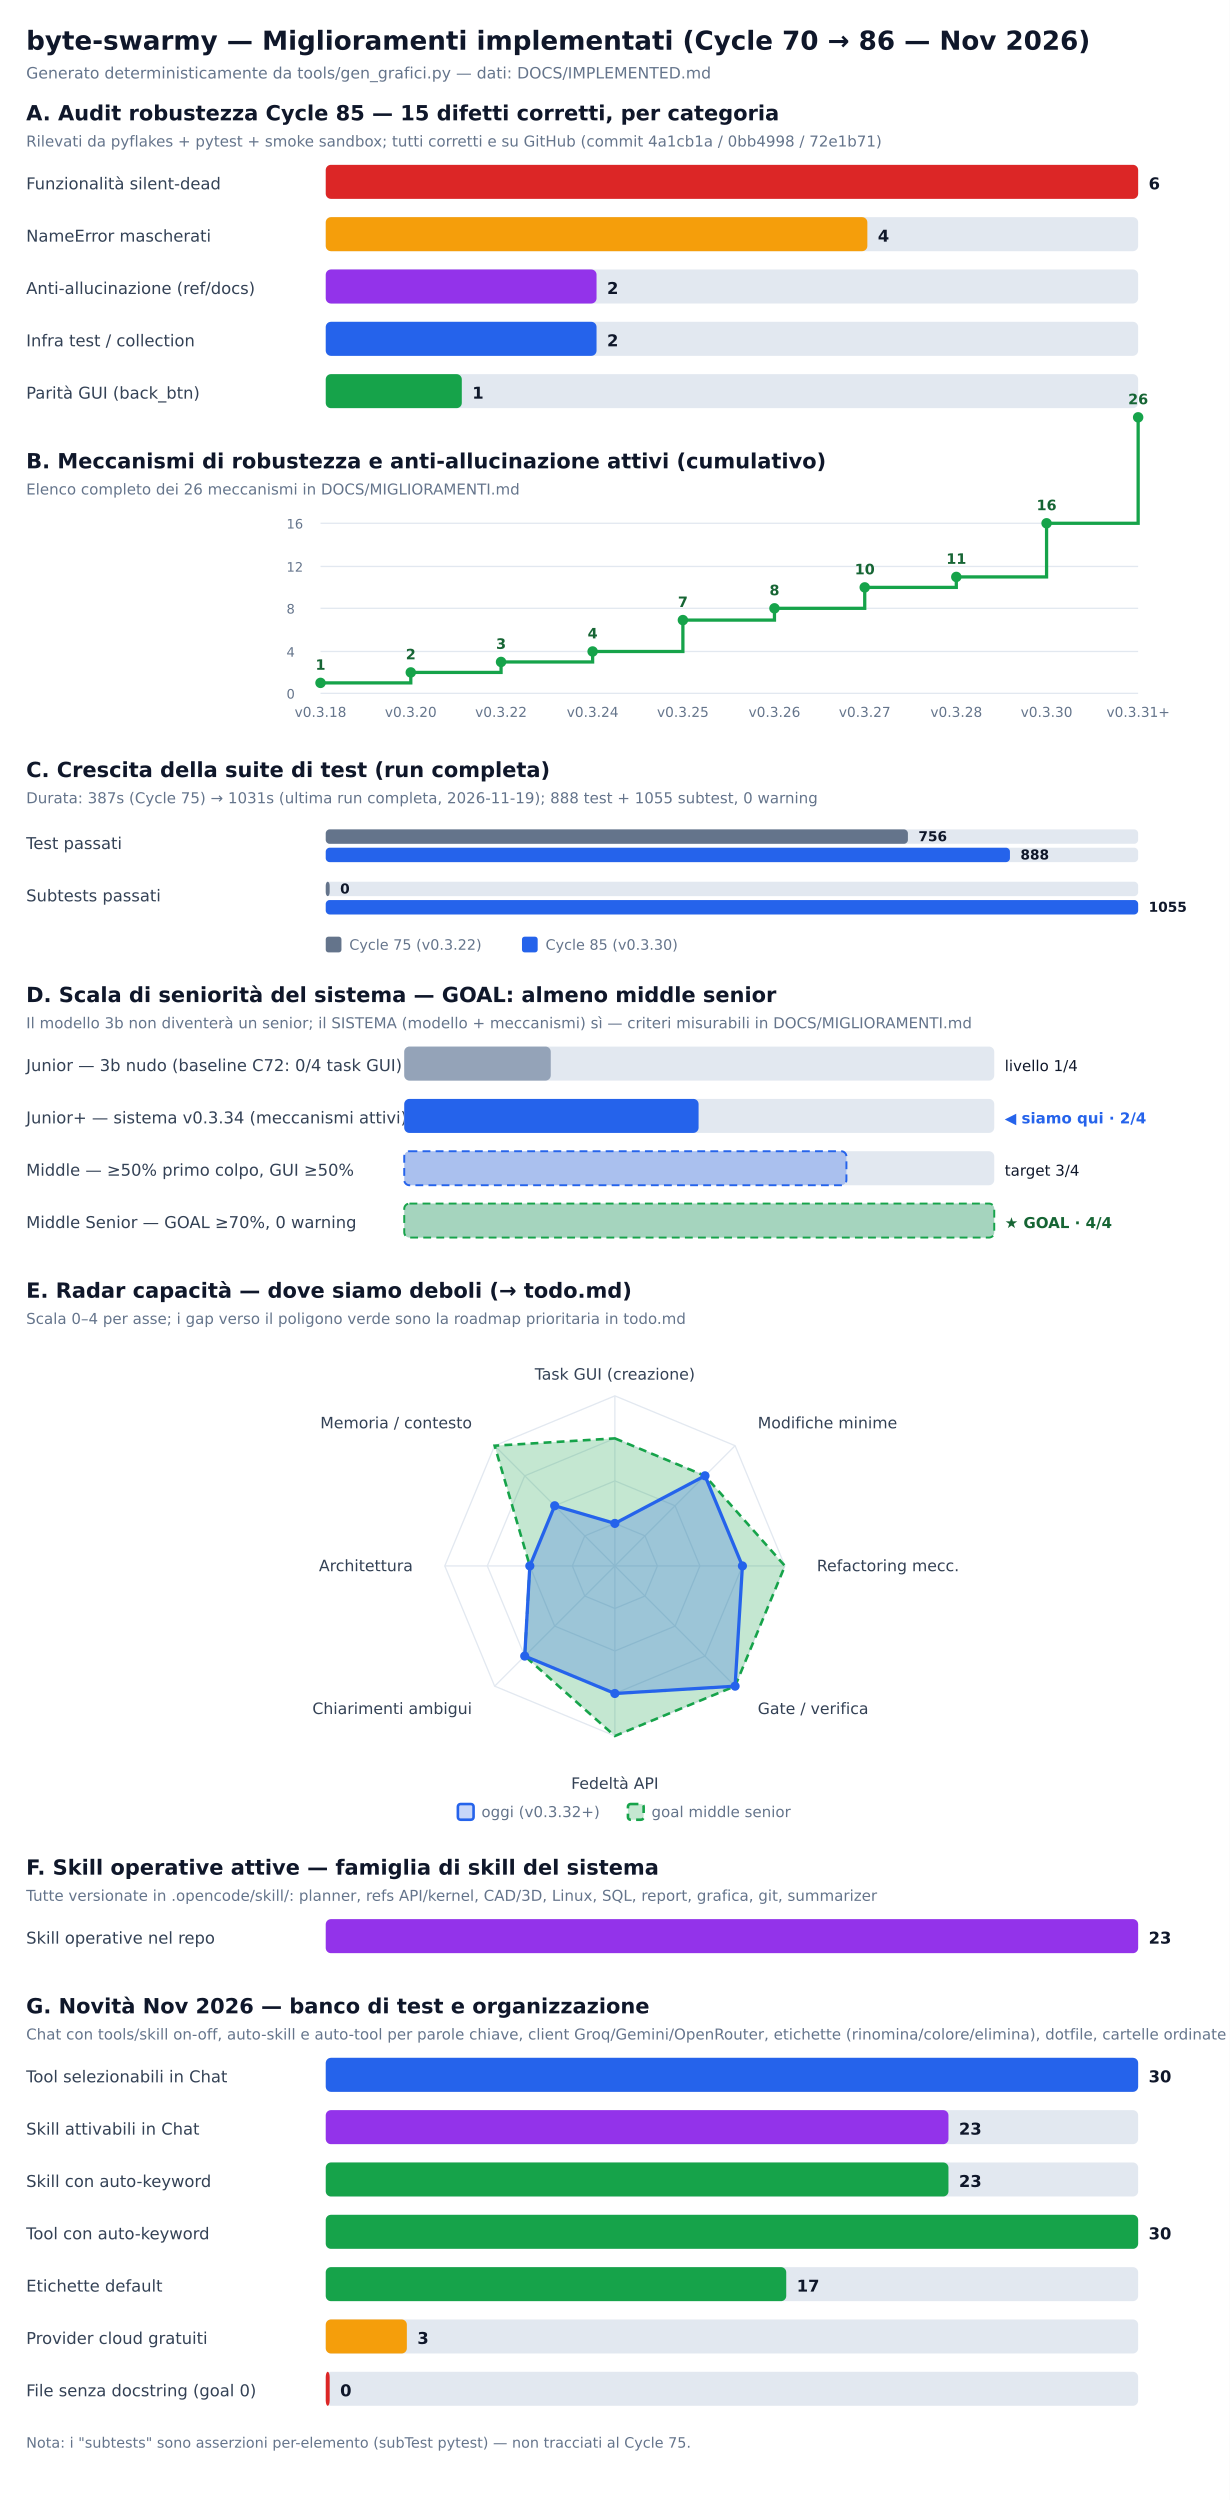
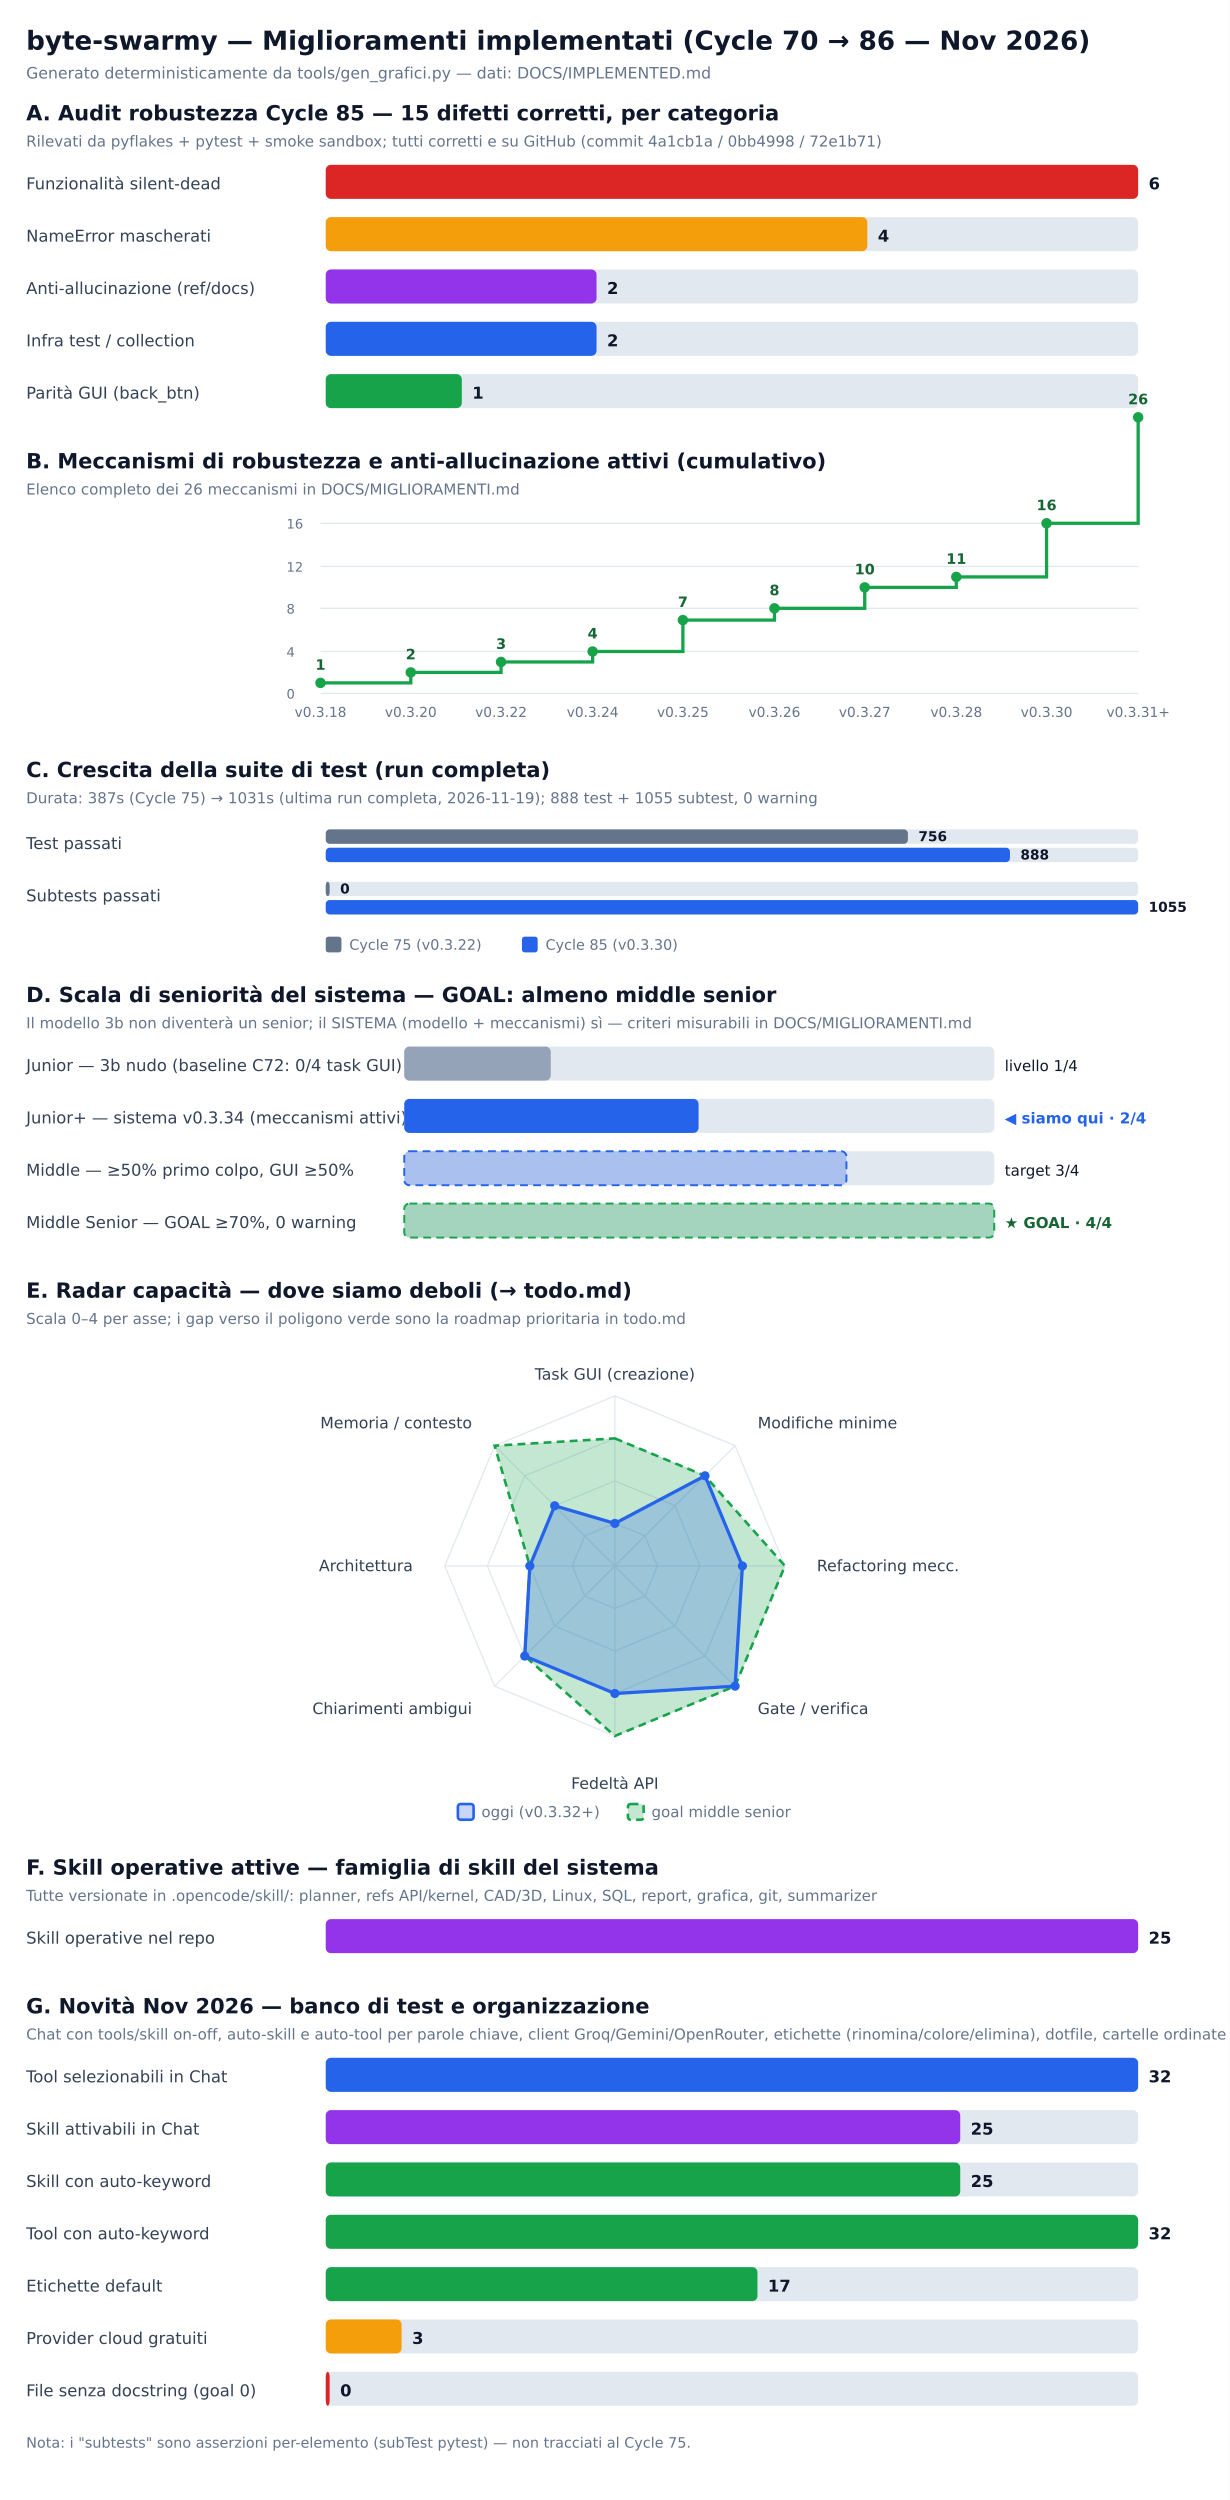
<svg xmlns="http://www.w3.org/2000/svg" width="940" height="1911" viewBox="0 0 940 1911">
  <rect width="940" height="1911" fill="#ffffff" />
  <text x="20" y="38" font-family="DejaVu Sans, sans-serif" font-size="20" font-weight="bold" fill="#0f172a">byte-swarmy — Miglioramenti implementati (Cycle 70 → 86 — Nov 2026)</text>
  <text x="20" y="60" font-family="DejaVu Sans, sans-serif" font-size="12" fill="#64748b">Generato deterministicamente da tools/gen_grafici.py — dati: DOCS/IMPLEMENTED.md</text>
  <text x="20" y="92" font-family="DejaVu Sans, sans-serif" font-size="16" font-weight="bold" fill="#0f172a">A. Audit robustezza Cycle 85 — 15 difetti corretti, per categoria</text>
  <text x="20" y="112" font-family="DejaVu Sans, sans-serif" font-size="11.5" fill="#64748b">Rilevati da pyflakes + pytest + smoke sandbox; tutti corretti e su GitHub (commit 4a1cb1a / 0bb4998 / 72e1b71)</text>
  <text x="20" y="144.72" font-family="DejaVu Sans, sans-serif" font-size="12.5" fill="#334155">Funzionalità silent-dead</text>
  <rect x="249" y="126" width="621" height="26" rx="4" fill="#e2e8f0" />
  <rect x="249" y="126" width="621" height="26" rx="4" fill="#dc2626" />
  <text x="878" y="144.72" font-family="DejaVu Sans, sans-serif" font-size="12.5" font-weight="bold" fill="#0f172a">6</text>
  <text x="20" y="184.72" font-family="DejaVu Sans, sans-serif" font-size="12.5" fill="#334155">NameError mascherati</text>
  <rect x="249" y="166" width="621" height="26" rx="4" fill="#e2e8f0" />
  <rect x="249" y="166" width="414" height="26" rx="4" fill="#f59e0b" />
  <text x="671" y="184.72" font-family="DejaVu Sans, sans-serif" font-size="12.5" font-weight="bold" fill="#0f172a">4</text>
  <text x="20" y="224.72" font-family="DejaVu Sans, sans-serif" font-size="12.5" fill="#334155">Anti-allucinazione (ref/docs)</text>
  <rect x="249" y="206" width="621" height="26" rx="4" fill="#e2e8f0" />
  <rect x="249" y="206" width="207" height="26" rx="4" fill="#9333ea" />
  <text x="464" y="224.72" font-family="DejaVu Sans, sans-serif" font-size="12.5" font-weight="bold" fill="#0f172a">2</text>
  <text x="20" y="264.72" font-family="DejaVu Sans, sans-serif" font-size="12.5" fill="#334155">Infra test / collection</text>
  <rect x="249" y="246" width="621" height="26" rx="4" fill="#e2e8f0" />
  <rect x="249" y="246" width="207" height="26" rx="4" fill="#2563eb" />
  <text x="464" y="264.72" font-family="DejaVu Sans, sans-serif" font-size="12.5" font-weight="bold" fill="#0f172a">2</text>
  <text x="20" y="304.72" font-family="DejaVu Sans, sans-serif" font-size="12.5" fill="#334155">Parità GUI (back_btn)</text>
  <rect x="249" y="286" width="621" height="26" rx="4" fill="#e2e8f0" />
  <rect x="249" y="286" width="104" height="26" rx="4" fill="#16a34a" />
  <text x="361" y="304.72" font-family="DejaVu Sans, sans-serif" font-size="12.5" font-weight="bold" fill="#0f172a">1</text>
  <text x="20" y="358" font-family="DejaVu Sans, sans-serif" font-size="16" font-weight="bold" fill="#0f172a">B. Meccanismi di robustezza e anti-allucinazione attivi (cumulativo)</text>
  <text x="20" y="378" font-family="DejaVu Sans, sans-serif" font-size="11.5" fill="#64748b">Elenco completo dei 26 meccanismi in DOCS/MIGLIORAMENTI.md</text>
  <line x1="245" y1="530" x2="870" y2="530" stroke="#e2e8f0" stroke-width="1" />
  <text x="219" y="534" font-family="DejaVu Sans, sans-serif" font-size="10" fill="#64748b">0</text>
  <line x1="245" y1="498" x2="870" y2="498" stroke="#e2e8f0" stroke-width="1" />
  <text x="219" y="502" font-family="DejaVu Sans, sans-serif" font-size="10" fill="#64748b">4</text>
  <line x1="245" y1="465" x2="870" y2="465" stroke="#e2e8f0" stroke-width="1" />
  <text x="219" y="469" font-family="DejaVu Sans, sans-serif" font-size="10" fill="#64748b">8</text>
  <line x1="245" y1="433" x2="870" y2="433" stroke="#e2e8f0" stroke-width="1" />
  <text x="219" y="437" font-family="DejaVu Sans, sans-serif" font-size="10" fill="#64748b">12</text>
  <line x1="245" y1="400" x2="870" y2="400" stroke="#e2e8f0" stroke-width="1" />
  <text x="219" y="404" font-family="DejaVu Sans, sans-serif" font-size="10" fill="#64748b">16</text>
  <path d="M 245 522 L 314 522 L 314 514 L 383 514 L 383 506 L 453 506 L 453 498 L 522 498 L 522 474 L 592 474 L 592 465 L 661 465 L 661 449 L 731 449 L 731 441 L 800 441 L 800 400 L 870 400 L 870 319" fill="none" stroke="#16a34a" stroke-width="2.5" />
  <circle cx="245" cy="522" r="4" fill="#16a34a" />
  <text x="245" y="512" font-family="DejaVu Sans, sans-serif" font-size="11" font-weight="bold" fill="#166534" text-anchor="middle">1</text>
  <text x="245" y="548" font-family="DejaVu Sans, sans-serif" font-size="10.5" fill="#64748b" text-anchor="middle">v0.3.18</text>
  <circle cx="314" cy="514" r="4" fill="#16a34a" />
  <text x="314" y="504" font-family="DejaVu Sans, sans-serif" font-size="11" font-weight="bold" fill="#166534" text-anchor="middle">2</text>
  <text x="314" y="548" font-family="DejaVu Sans, sans-serif" font-size="10.5" fill="#64748b" text-anchor="middle">v0.3.20</text>
  <circle cx="383" cy="506" r="4" fill="#16a34a" />
  <text x="383" y="496" font-family="DejaVu Sans, sans-serif" font-size="11" font-weight="bold" fill="#166534" text-anchor="middle">3</text>
  <text x="383" y="548" font-family="DejaVu Sans, sans-serif" font-size="10.5" fill="#64748b" text-anchor="middle">v0.3.22</text>
  <circle cx="453" cy="498" r="4" fill="#16a34a" />
  <text x="453" y="488" font-family="DejaVu Sans, sans-serif" font-size="11" font-weight="bold" fill="#166534" text-anchor="middle">4</text>
  <text x="453" y="548" font-family="DejaVu Sans, sans-serif" font-size="10.5" fill="#64748b" text-anchor="middle">v0.3.24</text>
  <circle cx="522" cy="474" r="4" fill="#16a34a" />
  <text x="522" y="464" font-family="DejaVu Sans, sans-serif" font-size="11" font-weight="bold" fill="#166534" text-anchor="middle">7</text>
  <text x="522" y="548" font-family="DejaVu Sans, sans-serif" font-size="10.5" fill="#64748b" text-anchor="middle">v0.3.25</text>
  <circle cx="592" cy="465" r="4" fill="#16a34a" />
  <text x="592" y="455" font-family="DejaVu Sans, sans-serif" font-size="11" font-weight="bold" fill="#166534" text-anchor="middle">8</text>
  <text x="592" y="548" font-family="DejaVu Sans, sans-serif" font-size="10.5" fill="#64748b" text-anchor="middle">v0.3.26</text>
  <circle cx="661" cy="449" r="4" fill="#16a34a" />
  <text x="661" y="439" font-family="DejaVu Sans, sans-serif" font-size="11" font-weight="bold" fill="#166534" text-anchor="middle">10</text>
  <text x="661" y="548" font-family="DejaVu Sans, sans-serif" font-size="10.5" fill="#64748b" text-anchor="middle">v0.3.27</text>
  <circle cx="731" cy="441" r="4" fill="#16a34a" />
  <text x="731" y="431" font-family="DejaVu Sans, sans-serif" font-size="11" font-weight="bold" fill="#166534" text-anchor="middle">11</text>
  <text x="731" y="548" font-family="DejaVu Sans, sans-serif" font-size="10.5" fill="#64748b" text-anchor="middle">v0.3.28</text>
  <circle cx="800" cy="400" r="4" fill="#16a34a" />
  <text x="800" y="390" font-family="DejaVu Sans, sans-serif" font-size="11" font-weight="bold" fill="#166534" text-anchor="middle">16</text>
  <text x="800" y="548" font-family="DejaVu Sans, sans-serif" font-size="10.5" fill="#64748b" text-anchor="middle">v0.3.30</text>
  <circle cx="870" cy="319" r="4" fill="#16a34a" />
  <text x="870" y="309" font-family="DejaVu Sans, sans-serif" font-size="11" font-weight="bold" fill="#166534" text-anchor="middle">26</text>
  <text x="870" y="548" font-family="DejaVu Sans, sans-serif" font-size="10.5" fill="#64748b" text-anchor="middle">v0.3.31+</text>
  <text x="20" y="594" font-family="DejaVu Sans, sans-serif" font-size="16" font-weight="bold" fill="#0f172a">C. Crescita della suite di test (run completa)</text>
  <text x="20" y="614" font-family="DejaVu Sans, sans-serif" font-size="11.5" fill="#64748b">Durata: 387s (Cycle 75) → 1031s (ultima run completa, 2026-11-19); 888 test + 1055 subtest, 0 warning</text>
  <text x="20" y="649" font-family="DejaVu Sans, sans-serif" font-size="12.5" fill="#334155">Test passati</text>
  <rect x="249" y="634" width="621" height="11" rx="3" fill="#e2e8f0" />
  <rect x="249" y="634" width="445" height="11" rx="3" fill="#64748b" />
  <text x="702" y="643" font-family="DejaVu Sans, sans-serif" font-size="10.5" font-weight="bold" fill="#0f172a">756</text>
  <rect x="249" y="648" width="621" height="11" rx="3" fill="#e2e8f0" />
  <rect x="249" y="648" width="523" height="11" rx="3" fill="#2563eb" />
  <text x="780" y="657" font-family="DejaVu Sans, sans-serif" font-size="10.5" font-weight="bold" fill="#0f172a">888</text>
  <text x="20" y="689" font-family="DejaVu Sans, sans-serif" font-size="12.5" fill="#334155">Subtests passati</text>
  <rect x="249" y="674" width="621" height="11" rx="3" fill="#e2e8f0" />
  <rect x="249" y="674" width="3" height="11" rx="3" fill="#64748b" />
  <text x="260" y="683" font-family="DejaVu Sans, sans-serif" font-size="10.5" font-weight="bold" fill="#0f172a">0</text>
  <rect x="249" y="688" width="621" height="11" rx="3" fill="#e2e8f0" />
  <rect x="249" y="688" width="621" height="11" rx="3" fill="#2563eb" />
  <text x="878" y="697" font-family="DejaVu Sans, sans-serif" font-size="10.5" font-weight="bold" fill="#0f172a">1055</text>
  <rect x="249" y="716" width="12" height="12" rx="2" fill="#64748b" />
  <text x="267" y="726" font-family="DejaVu Sans, sans-serif" font-size="11" fill="#64748b">Cycle 75 (v0.3.22)</text>
  <rect x="399" y="716" width="12" height="12" rx="2" fill="#2563eb" />
  <text x="417" y="726" font-family="DejaVu Sans, sans-serif" font-size="11" fill="#64748b">Cycle 85 (v0.3.30)</text>
  <text x="20" y="766" font-family="DejaVu Sans, sans-serif" font-size="16" font-weight="bold" fill="#0f172a">D. Scala di seniorità del sistema — GOAL: almeno middle senior</text>
  <text x="20" y="786" font-family="DejaVu Sans, sans-serif" font-size="11.5" fill="#64748b">Il modello 3b non diventerà un senior; il SISTEMA (modello + meccanismi) sì — criteri misurabili in DOCS/MIGLIORAMENTI.md</text>
  <text x="20" y="818.72" font-family="DejaVu Sans, sans-serif" font-size="12.5" fill="#334155">Junior — 3b nudo (baseline C72: 0/4 task GUI)</text>
  <rect x="309" y="800" width="451" height="26" rx="4" fill="#e2e8f0" />
  <rect x="309" y="800" width="112" height="26" rx="4" fill="#94a3b8" fill-opacity="1.0" />
  <text x="768" y="818.72" font-family="DejaVu Sans, sans-serif" font-size="11.5" font-weight="normal" fill="#0f172a">livello 1/4</text>
  <text x="20" y="858.72" font-family="DejaVu Sans, sans-serif" font-size="12.5" fill="#334155">Junior+ — sistema v0.3.34 (meccanismi attivi)</text>
  <rect x="309" y="840" width="451" height="26" rx="4" fill="#e2e8f0" />
  <rect x="309" y="840" width="225" height="26" rx="4" fill="#2563eb" fill-opacity="1.0" />
  <text x="768" y="858.72" font-family="DejaVu Sans, sans-serif" font-size="11.5" font-weight="bold" fill="#2563eb">◀ siamo qui · 2/4</text>
  <text x="20" y="898.72" font-family="DejaVu Sans, sans-serif" font-size="12.5" fill="#334155">Middle — ≥50% primo colpo, GUI ≥50%</text>
  <rect x="309" y="880" width="451" height="26" rx="4" fill="#e2e8f0" />
  <rect x="309" y="880" width="338" height="26" rx="4" fill="#2563eb" fill-opacity="0.30" />
  <rect x="309" y="880" width="338" height="26" rx="4" fill="none" stroke="#2563eb" stroke-width="1.5" stroke-dasharray="6,4" />
  <text x="768" y="898.72" font-family="DejaVu Sans, sans-serif" font-size="11.5" font-weight="normal" fill="#0f172a">target 3/4</text>
  <text x="20" y="938.72" font-family="DejaVu Sans, sans-serif" font-size="12.5" fill="#334155">Middle Senior — GOAL ≥70%, 0 warning</text>
  <rect x="309" y="920" width="451" height="26" rx="4" fill="#e2e8f0" />
  <rect x="309" y="920" width="451" height="26" rx="4" fill="#16a34a" fill-opacity="0.30" />
  <rect x="309" y="920" width="451" height="26" rx="4" fill="none" stroke="#16a34a" stroke-width="1.5" stroke-dasharray="6,4" />
  <text x="768" y="938.72" font-family="DejaVu Sans, sans-serif" font-size="11.5" font-weight="bold" fill="#166534">★ GOAL · 4/4</text>
  <text x="20" y="992" font-family="DejaVu Sans, sans-serif" font-size="16" font-weight="bold" fill="#0f172a">E. Radar capacità — dove siamo deboli (→ todo.md)</text>
  <text x="20" y="1012" font-family="DejaVu Sans, sans-serif" font-size="11.5" fill="#64748b">Scala 0–4 per asse; i gap verso il poligono verde sono la roadmap prioritaria in todo.md</text>
  <polygon points="470.0,1164.5 493.0,1174.0 502.5,1197.0 493.0,1220.0 470.0,1229.5 447.0,1220.0 437.5,1197.0 447.0,1174.0" fill="none" stroke="#e2e8f0" stroke-width="1" />
  <polygon points="470.0,1132.0 516.0,1151.0 535.0,1197.0 516.0,1243.0 470.0,1262.0 424.0,1243.0 405.0,1197.0 424.0,1151.0" fill="none" stroke="#e2e8f0" stroke-width="1" />
  <polygon points="470.0,1099.5 538.9,1128.1 567.5,1197.0 538.9,1265.9 470.0,1294.5 401.1,1265.9 372.5,1197.0 401.1,1128.1" fill="none" stroke="#e2e8f0" stroke-width="1" />
  <polygon points="470.0,1067.0 561.9,1105.1 600.0,1197.0 561.9,1288.9 470.0,1327.0 378.1,1288.9 340.0,1197.0 378.1,1105.1" fill="none" stroke="#e2e8f0" stroke-width="1" />
  <line x1="470" y1="1197" x2="470.0" y2="1067.0" stroke="#e2e8f0" stroke-width="1" />
  <text x="470.0" y="1054.6" font-family="DejaVu Sans, sans-serif" font-size="12" fill="#334155" text-anchor="middle">Task GUI (creazione)</text>
  <line x1="470" y1="1197" x2="561.9" y2="1105.1" stroke="#e2e8f0" stroke-width="1" />
  <text x="579.2" y="1091.8" font-family="DejaVu Sans, sans-serif" font-size="12" fill="#334155" text-anchor="start">Modifiche minime</text>
  <line x1="470" y1="1197" x2="600.0" y2="1197.0" stroke="#e2e8f0" stroke-width="1" />
  <text x="624.4" y="1201.0" font-family="DejaVu Sans, sans-serif" font-size="12" fill="#334155" text-anchor="start">Refactoring mecc.</text>
  <line x1="470" y1="1197" x2="561.9" y2="1288.9" stroke="#e2e8f0" stroke-width="1" />
  <text x="579.2" y="1310.2" font-family="DejaVu Sans, sans-serif" font-size="12" fill="#334155" text-anchor="start">Gate / verifica</text>
  <line x1="470" y1="1197" x2="470.0" y2="1327.0" stroke="#e2e8f0" stroke-width="1" />
  <text x="470.0" y="1367.4" font-family="DejaVu Sans, sans-serif" font-size="12" fill="#334155" text-anchor="middle">Fedeltà API</text>
  <line x1="470" y1="1197" x2="378.1" y2="1288.9" stroke="#e2e8f0" stroke-width="1" />
  <text x="360.8" y="1310.2" font-family="DejaVu Sans, sans-serif" font-size="12" fill="#334155" text-anchor="end">Chiarimenti ambigui</text>
  <line x1="470" y1="1197" x2="340.0" y2="1197.0" stroke="#e2e8f0" stroke-width="1" />
  <text x="315.6" y="1201.0" font-family="DejaVu Sans, sans-serif" font-size="12" fill="#334155" text-anchor="end">Architettura</text>
  <line x1="470" y1="1197" x2="378.1" y2="1105.1" stroke="#e2e8f0" stroke-width="1" />
  <text x="360.8" y="1091.8" font-family="DejaVu Sans, sans-serif" font-size="12" fill="#334155" text-anchor="end">Memoria / contesto</text>
  <polygon points="470.0,1099.5 538.9,1128.1 600.0,1197.0 561.9,1288.9 470.0,1327.0 401.1,1265.9 405.0,1197.0 378.1,1105.1" fill="#16a34a" fill-opacity="0.25" stroke="#16a34a" stroke-width="2" stroke-dasharray="6,4" stroke-opacity="1" />
  <polygon points="470.0,1164.5 538.9,1128.1 567.5,1197.0 561.9,1288.9 470.0,1294.5 401.1,1265.9 405.0,1197.0 424.0,1151.0" fill="#2563eb" fill-opacity="0.25" stroke="#2563eb" stroke-width="2.5" stroke-opacity="1" />
  <circle cx="470.0" cy="1164.5" r="3.5" fill="#2563eb" />
  <circle cx="538.9" cy="1128.1" r="3.5" fill="#2563eb" />
  <circle cx="567.5" cy="1197.0" r="3.5" fill="#2563eb" />
  <circle cx="561.9" cy="1288.9" r="3.5" fill="#2563eb" />
  <circle cx="470.0" cy="1294.5" r="3.5" fill="#2563eb" />
  <circle cx="401.1" cy="1265.9" r="3.5" fill="#2563eb" />
  <circle cx="405.0" cy="1197.0" r="3.5" fill="#2563eb" />
  <circle cx="424.0" cy="1151.0" r="3.5" fill="#2563eb" />
  <rect x="350" y="1379" width="12" height="12" rx="2" fill="#2563eb" fill-opacity="0.25" stroke="#2563eb" stroke-width="2" />
  <text x="368" y="1389" font-family="DejaVu Sans, sans-serif" font-size="11.5" fill="#64748b">oggi (v0.3.32+)</text>
  <rect x="480" y="1379" width="12" height="12" rx="2" fill="#16a34a" fill-opacity="0.25" stroke="#16a34a" stroke-width="2" stroke-dasharray="6,4" />
  <text x="498" y="1389" font-family="DejaVu Sans, sans-serif" font-size="11.5" fill="#64748b">goal middle senior</text>
  <text x="20" y="1433" font-family="DejaVu Sans, sans-serif" font-size="16" font-weight="bold" fill="#0f172a">F. Skill operative attive — famiglia di skill del sistema</text>
  <text x="20" y="1453" font-family="DejaVu Sans, sans-serif" font-size="11.5" fill="#64748b">Tutte versionate in .opencode/skill/: planner, refs API/kernel, CAD/3D, Linux, SQL, report, grafica, git, summarizer</text>
  <text x="20" y="1485.72" font-family="DejaVu Sans, sans-serif" font-size="12.5" fill="#334155">Skill operative nel repo</text>
  <rect x="249" y="1467" width="621" height="26" rx="4" fill="#e2e8f0" />
  <rect x="249" y="1467" width="621" height="26" rx="4" fill="#9333ea" />
-   <text x="878" y="1485.72" font-family="DejaVu Sans, sans-serif" font-size="12.5" font-weight="bold" fill="#0f172a">23</text>
+   <text x="878" y="1485.72" font-family="DejaVu Sans, sans-serif" font-size="12.5" font-weight="bold" fill="#0f172a">25</text>
  <text x="20" y="1539" font-family="DejaVu Sans, sans-serif" font-size="16" font-weight="bold" fill="#0f172a">G. Novità Nov 2026 — banco di test e organizzazione</text>
  <text x="20" y="1559" font-family="DejaVu Sans, sans-serif" font-size="11.5" fill="#64748b">Chat con tools/skill on-off, auto-skill e auto-tool per parole chiave, client Groq/Gemini/OpenRouter, etichette (rinomina/colore/elimina), dotfile, cartelle ordinate (TOOLS/), 0 docstring mancanti</text>
  <text x="20" y="1591.72" font-family="DejaVu Sans, sans-serif" font-size="12.5" fill="#334155">Tool selezionabili in Chat</text>
  <rect x="249" y="1573" width="621" height="26" rx="4" fill="#e2e8f0" />
  <rect x="249" y="1573" width="621" height="26" rx="4" fill="#2563eb" />
-   <text x="878" y="1591.72" font-family="DejaVu Sans, sans-serif" font-size="12.5" font-weight="bold" fill="#0f172a">30</text>
+   <text x="878" y="1591.72" font-family="DejaVu Sans, sans-serif" font-size="12.5" font-weight="bold" fill="#0f172a">32</text>
  <text x="20" y="1631.72" font-family="DejaVu Sans, sans-serif" font-size="12.5" fill="#334155">Skill attivabili in Chat</text>
  <rect x="249" y="1613" width="621" height="26" rx="4" fill="#e2e8f0" />
-   <rect x="249" y="1613" width="476" height="26" rx="4" fill="#9333ea" />
-   <text x="733" y="1631.72" font-family="DejaVu Sans, sans-serif" font-size="12.5" font-weight="bold" fill="#0f172a">23</text>
+   <rect x="249" y="1613" width="485" height="26" rx="4" fill="#9333ea" />
+   <text x="742" y="1631.72" font-family="DejaVu Sans, sans-serif" font-size="12.5" font-weight="bold" fill="#0f172a">25</text>
  <text x="20" y="1671.72" font-family="DejaVu Sans, sans-serif" font-size="12.5" fill="#334155">Skill con auto-keyword</text>
  <rect x="249" y="1653" width="621" height="26" rx="4" fill="#e2e8f0" />
-   <rect x="249" y="1653" width="476" height="26" rx="4" fill="#16a34a" />
-   <text x="733" y="1671.72" font-family="DejaVu Sans, sans-serif" font-size="12.5" font-weight="bold" fill="#0f172a">23</text>
+   <rect x="249" y="1653" width="485" height="26" rx="4" fill="#16a34a" />
+   <text x="742" y="1671.72" font-family="DejaVu Sans, sans-serif" font-size="12.5" font-weight="bold" fill="#0f172a">25</text>
  <text x="20" y="1711.72" font-family="DejaVu Sans, sans-serif" font-size="12.5" fill="#334155">Tool con auto-keyword</text>
  <rect x="249" y="1693" width="621" height="26" rx="4" fill="#e2e8f0" />
  <rect x="249" y="1693" width="621" height="26" rx="4" fill="#16a34a" />
-   <text x="878" y="1711.72" font-family="DejaVu Sans, sans-serif" font-size="12.5" font-weight="bold" fill="#0f172a">30</text>
+   <text x="878" y="1711.72" font-family="DejaVu Sans, sans-serif" font-size="12.5" font-weight="bold" fill="#0f172a">32</text>
  <text x="20" y="1751.72" font-family="DejaVu Sans, sans-serif" font-size="12.5" fill="#334155">Etichette default</text>
  <rect x="249" y="1733" width="621" height="26" rx="4" fill="#e2e8f0" />
-   <rect x="249" y="1733" width="352" height="26" rx="4" fill="#16a34a" />
-   <text x="609" y="1751.72" font-family="DejaVu Sans, sans-serif" font-size="12.5" font-weight="bold" fill="#0f172a">17</text>
+   <rect x="249" y="1733" width="330" height="26" rx="4" fill="#16a34a" />
+   <text x="587" y="1751.72" font-family="DejaVu Sans, sans-serif" font-size="12.5" font-weight="bold" fill="#0f172a">17</text>
  <text x="20" y="1791.72" font-family="DejaVu Sans, sans-serif" font-size="12.5" fill="#334155">Provider cloud gratuiti</text>
  <rect x="249" y="1773" width="621" height="26" rx="4" fill="#e2e8f0" />
-   <rect x="249" y="1773" width="62" height="26" rx="4" fill="#f59e0b" />
-   <text x="319" y="1791.72" font-family="DejaVu Sans, sans-serif" font-size="12.5" font-weight="bold" fill="#0f172a">3</text>
+   <rect x="249" y="1773" width="58" height="26" rx="4" fill="#f59e0b" />
+   <text x="315" y="1791.72" font-family="DejaVu Sans, sans-serif" font-size="12.5" font-weight="bold" fill="#0f172a">3</text>
  <text x="20" y="1831.72" font-family="DejaVu Sans, sans-serif" font-size="12.5" fill="#334155">File senza docstring (goal 0)</text>
  <rect x="249" y="1813" width="621" height="26" rx="4" fill="#e2e8f0" />
  <rect x="249" y="1813" width="3" height="26" rx="4" fill="#dc2626" />
  <text x="260" y="1831.72" font-family="DejaVu Sans, sans-serif" font-size="12.5" font-weight="bold" fill="#0f172a">0</text>
  <text x="20" y="1871" font-family="DejaVu Sans, sans-serif" font-size="11" fill="#64748b">Nota: i "subtests" sono asserzioni per-elemento (subTest pytest) — non tracciati al Cycle 75.</text>
</svg>
